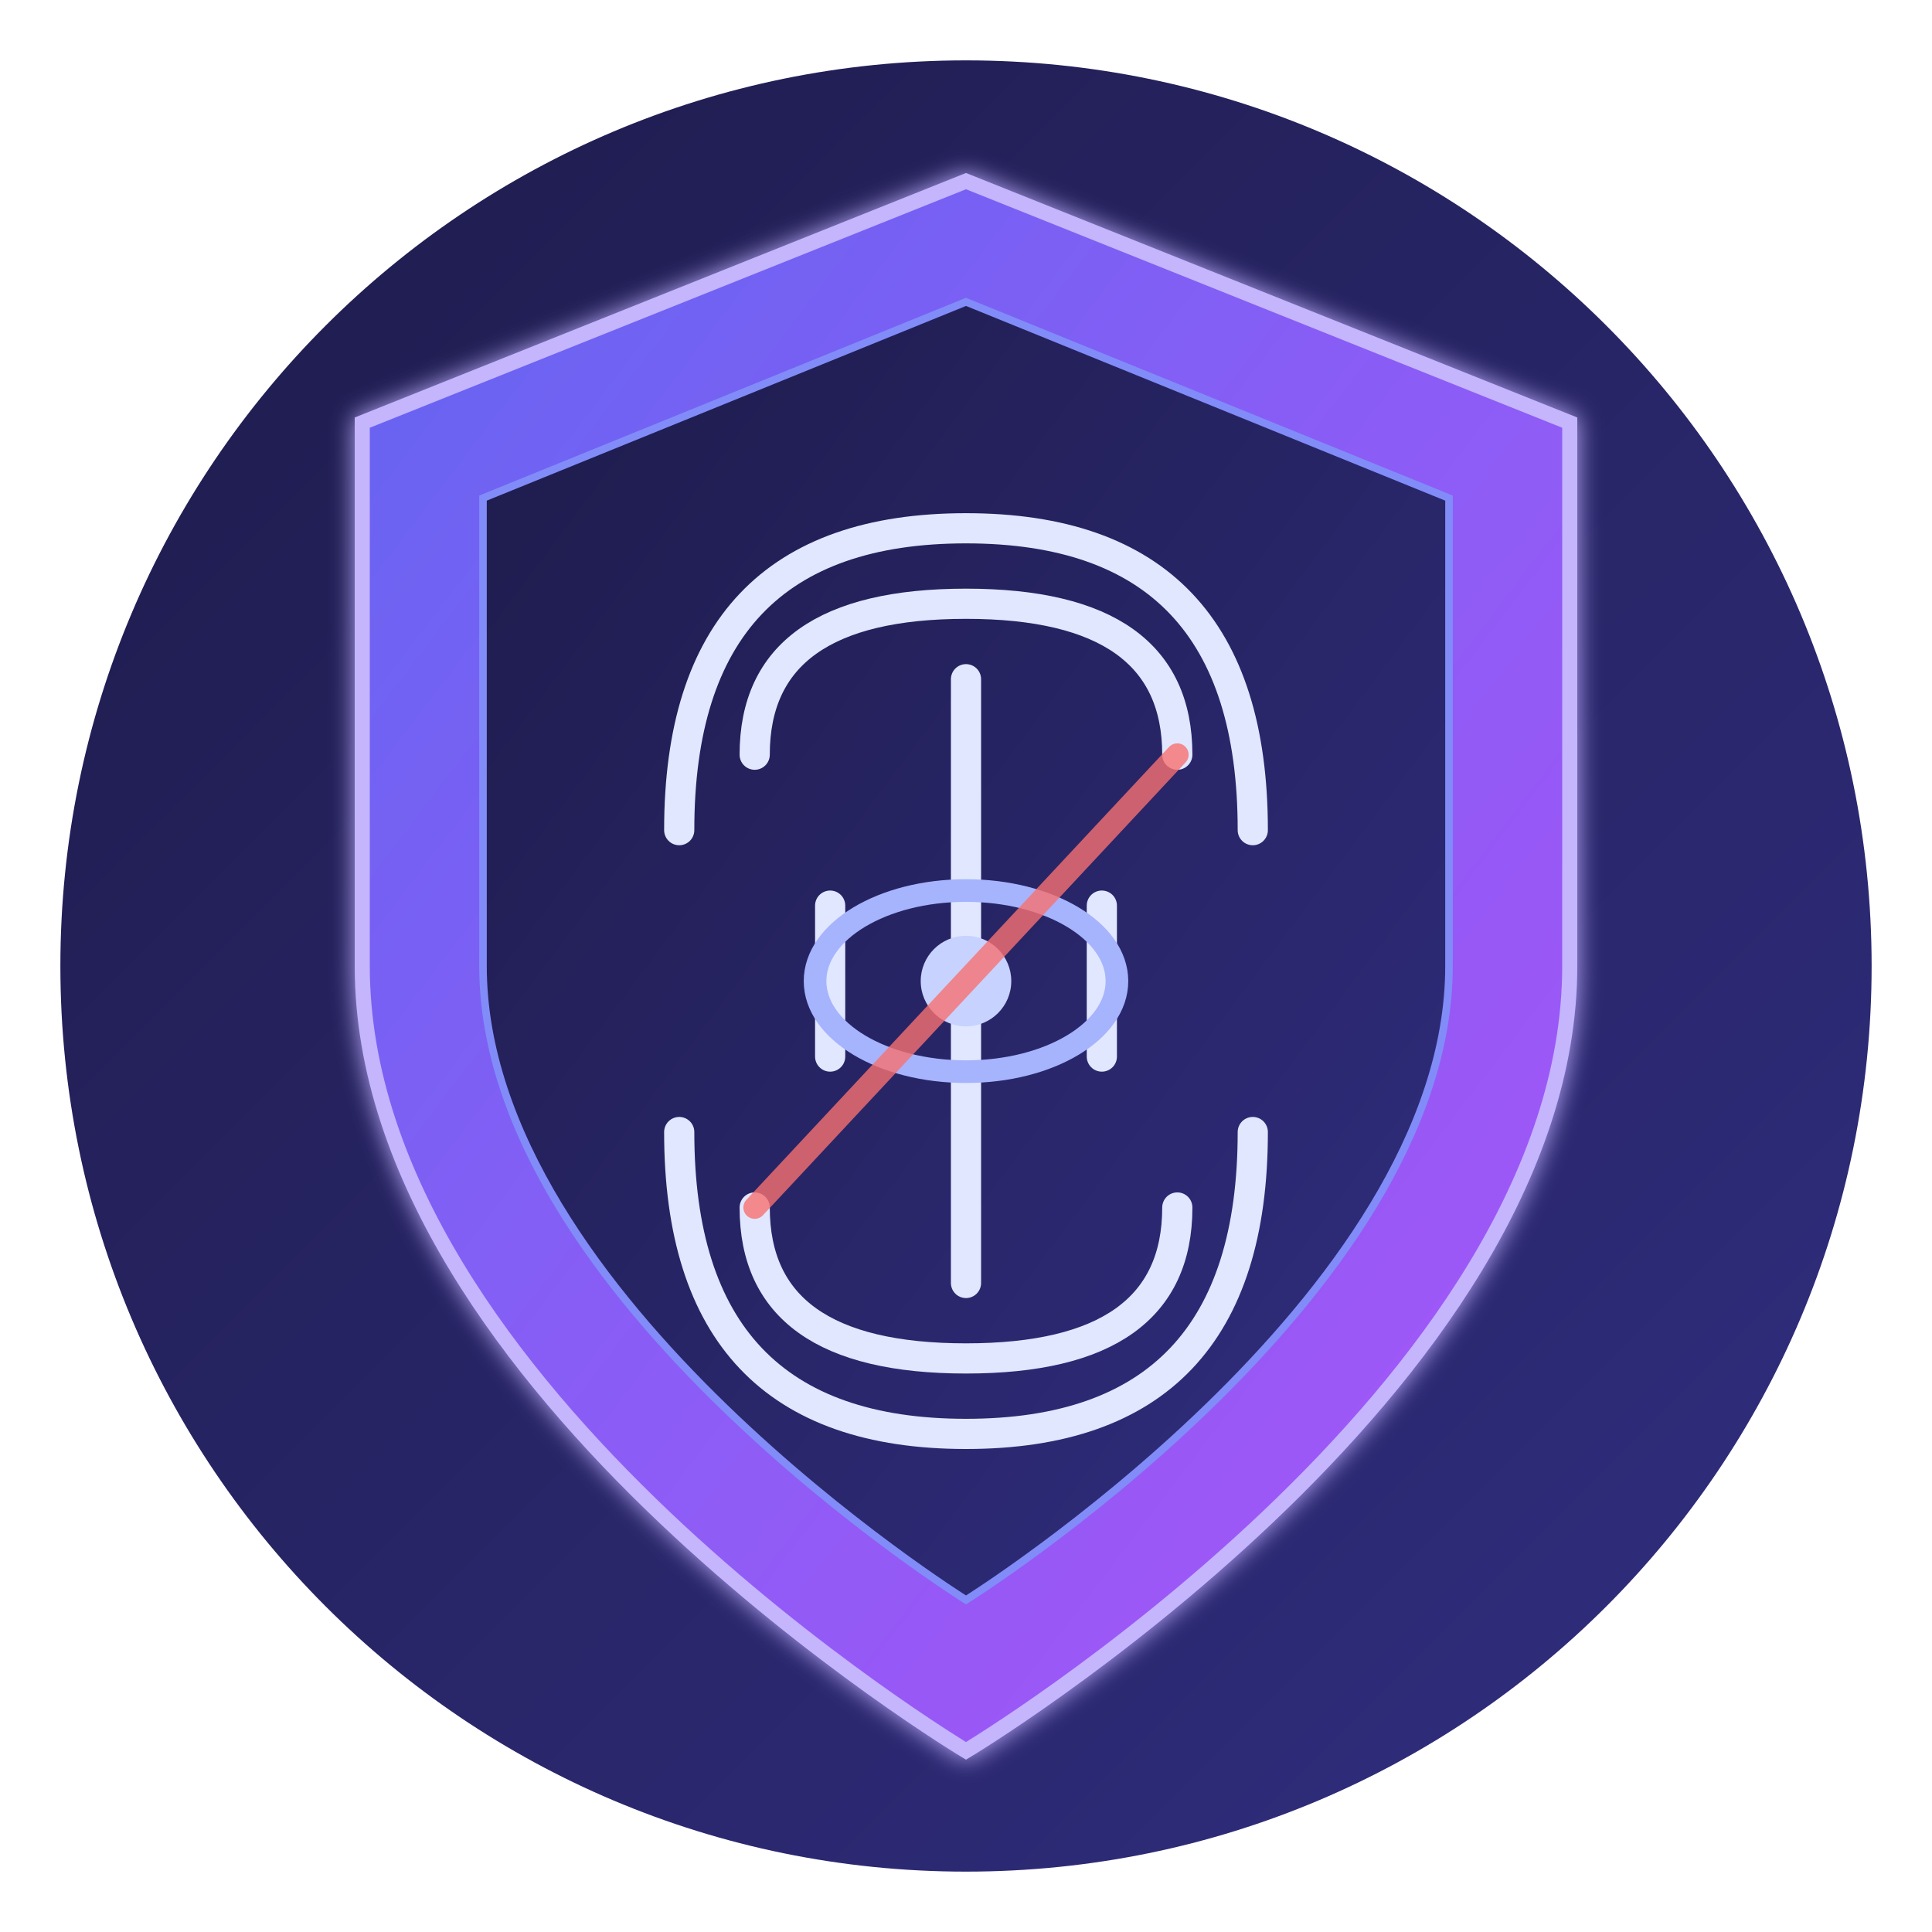
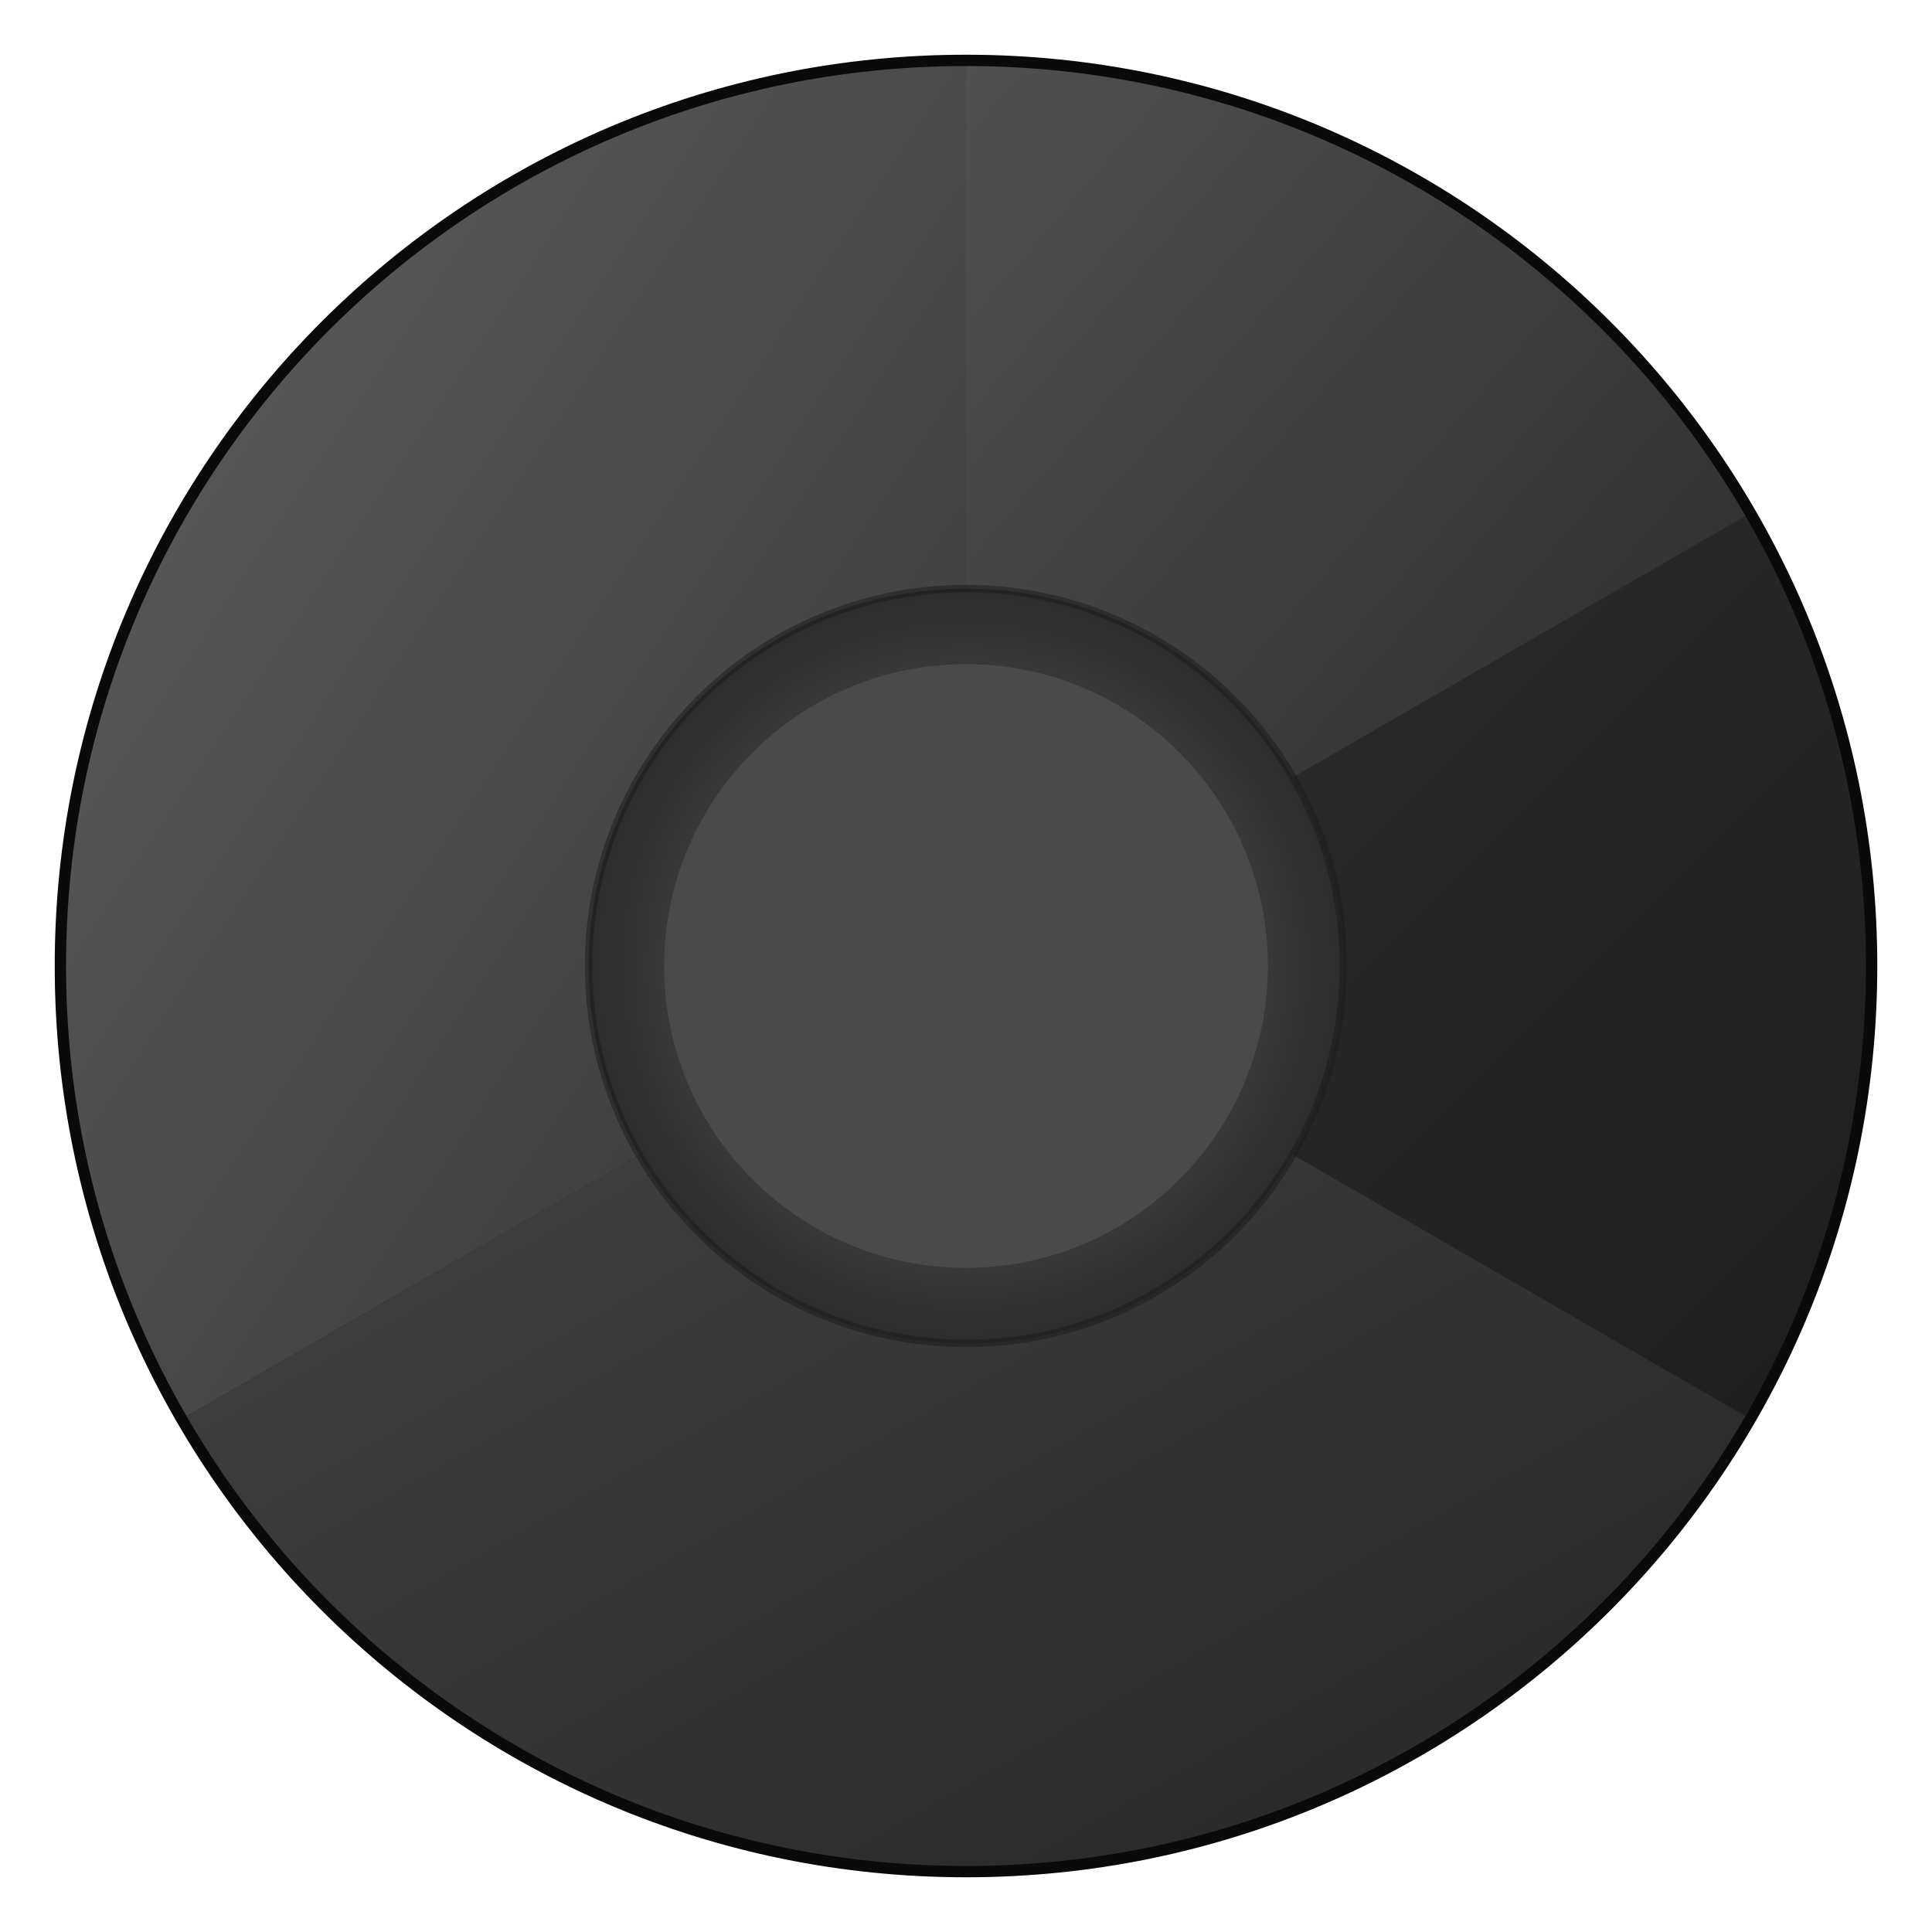
- <svg xmlns="http://www.w3.org/2000/svg" viewBox="0 0 512 512">
+ <svg xmlns="http://www.w3.org/2000/svg" width="512" height="512" viewBox="0 0 512 512" fill="none">
  <defs>
-     <linearGradient id="shieldGrad" x1="0%" y1="0%" x2="100%" y2="100%">
-       <stop offset="0%" style="stop-color:#6366f1" />
-       <stop offset="50%" style="stop-color:#8b5cf6" />
-       <stop offset="100%" style="stop-color:#a855f7" />
+     <linearGradient id="outerGrad" x1="0%" y1="0%" x2="100%" y2="100%">
+       <stop offset="0%" style="stop-color:#3a3a3a;stop-opacity:1" />
+       <stop offset="100%" style="stop-color:#1a1a1a;stop-opacity:1" />
    </linearGradient>
-     <linearGradient id="innerGrad" x1="0%" y1="0%" x2="100%" y2="100%">
-       <stop offset="0%" style="stop-color:#1e1b4b" />
-       <stop offset="100%" style="stop-color:#312e81" />
+     <linearGradient id="segment1" x1="0%" y1="0%" x2="100%" y2="100%">
+       <stop offset="0%" style="stop-color:#505050;stop-opacity:1" />
+       <stop offset="100%" style="stop-color:#2a2a2a;stop-opacity:1" />
    </linearGradient>
-     <filter id="glow">
-       <feGaussianBlur stdDeviation="3" result="coloredBlur" />
-       <feMerge>
-         <feMergeNode in="coloredBlur" />
-         <feMergeNode in="SourceGraphic" />
-       </feMerge>
-     </filter>
+     <linearGradient id="segment2" x1="0%" y1="0%" x2="100%" y2="100%">
+       <stop offset="0%" style="stop-color:#606060;stop-opacity:1" />
+       <stop offset="100%" style="stop-color:#353535;stop-opacity:1" />
+     </linearGradient>
+     <linearGradient id="segment3" x1="0%" y1="0%" x2="100%" y2="100%">
+       <stop offset="0%" style="stop-color:#454545;stop-opacity:1" />
+       <stop offset="100%" style="stop-color:#252525;stop-opacity:1" />
+     </linearGradient>
+     <radialGradient id="centerGrad" cx="50%" cy="50%" r="50%">
+       <stop offset="0%" style="stop-color:#666666;stop-opacity:1" />
+       <stop offset="100%" style="stop-color:#2d2d2d;stop-opacity:1" />
+     </radialGradient>
  </defs>
-   <circle cx="256" cy="256" r="240" fill="url(#innerGrad)" />
-   <path d="M256 48 L416 112 L416 256 C416 368 256 464 256 464 C256 464 96 368 96 256 L96 112 Z" fill="url(#shieldGrad)" stroke="#c4b5fd" stroke-width="4" filter="url(#glow)" />
-   <path d="M256 80 L384 132 L384 256 C384 344 256 424 256 424 C256 424 128 344 128 256 L128 132 Z" fill="url(#innerGrad)" stroke="#818cf8" stroke-width="2" />
-   <g fill="none" stroke="#e0e7ff" stroke-width="8" stroke-linecap="round">
-     <path d="M256 180 L256 340" />
-     <path d="M200 200 Q200 160 256 160 Q312 160 312 200" />
-     <path d="M180 220 Q180 140 256 140 Q332 140 332 220" />
-     <path d="M200 320 Q200 360 256 360 Q312 360 312 320" />
-     <path d="M180 300 Q180 380 256 380 Q332 380 332 300" />
-     <path d="M220 240 L220 280" />
-     <path d="M292 240 L292 280" />
-   </g>
-   <ellipse cx="256" cy="260" rx="40" ry="24" fill="none" stroke="#a5b4fc" stroke-width="6" />
-   <circle cx="256" cy="260" r="12" fill="#c7d2fe" />
-   <line x1="200" y1="320" x2="312" y2="200" stroke="#f87171" stroke-width="6" stroke-linecap="round" opacity="0.8" />
+   <circle cx="256" cy="256" r="240" fill="url(#outerGrad)" />
+   <path d="M 256 256 L 256 16 A 240 240 0 0 1 463.8 136 Z" fill="url(#segment1)" />
+   <path d="M 256 256 L 48.2 376 A 240 240 0 0 1 256 16 Z" fill="url(#segment2)" />
+   <path d="M 256 256 L 463.8 376 A 240 240 0 0 1 48.2 376 Z" fill="url(#segment3)" />
+   <circle cx="256" cy="256" r="100" fill="url(#centerGrad)" />
+   <circle cx="256" cy="256" r="80" fill="#4a4a4a" />
+   <circle cx="256" cy="256" r="100" fill="none" stroke="#1a1a1a" stroke-width="2" opacity="0.5" />
+   <circle cx="256" cy="256" r="240" fill="none" stroke="#0a0a0a" stroke-width="3" />
</svg>
